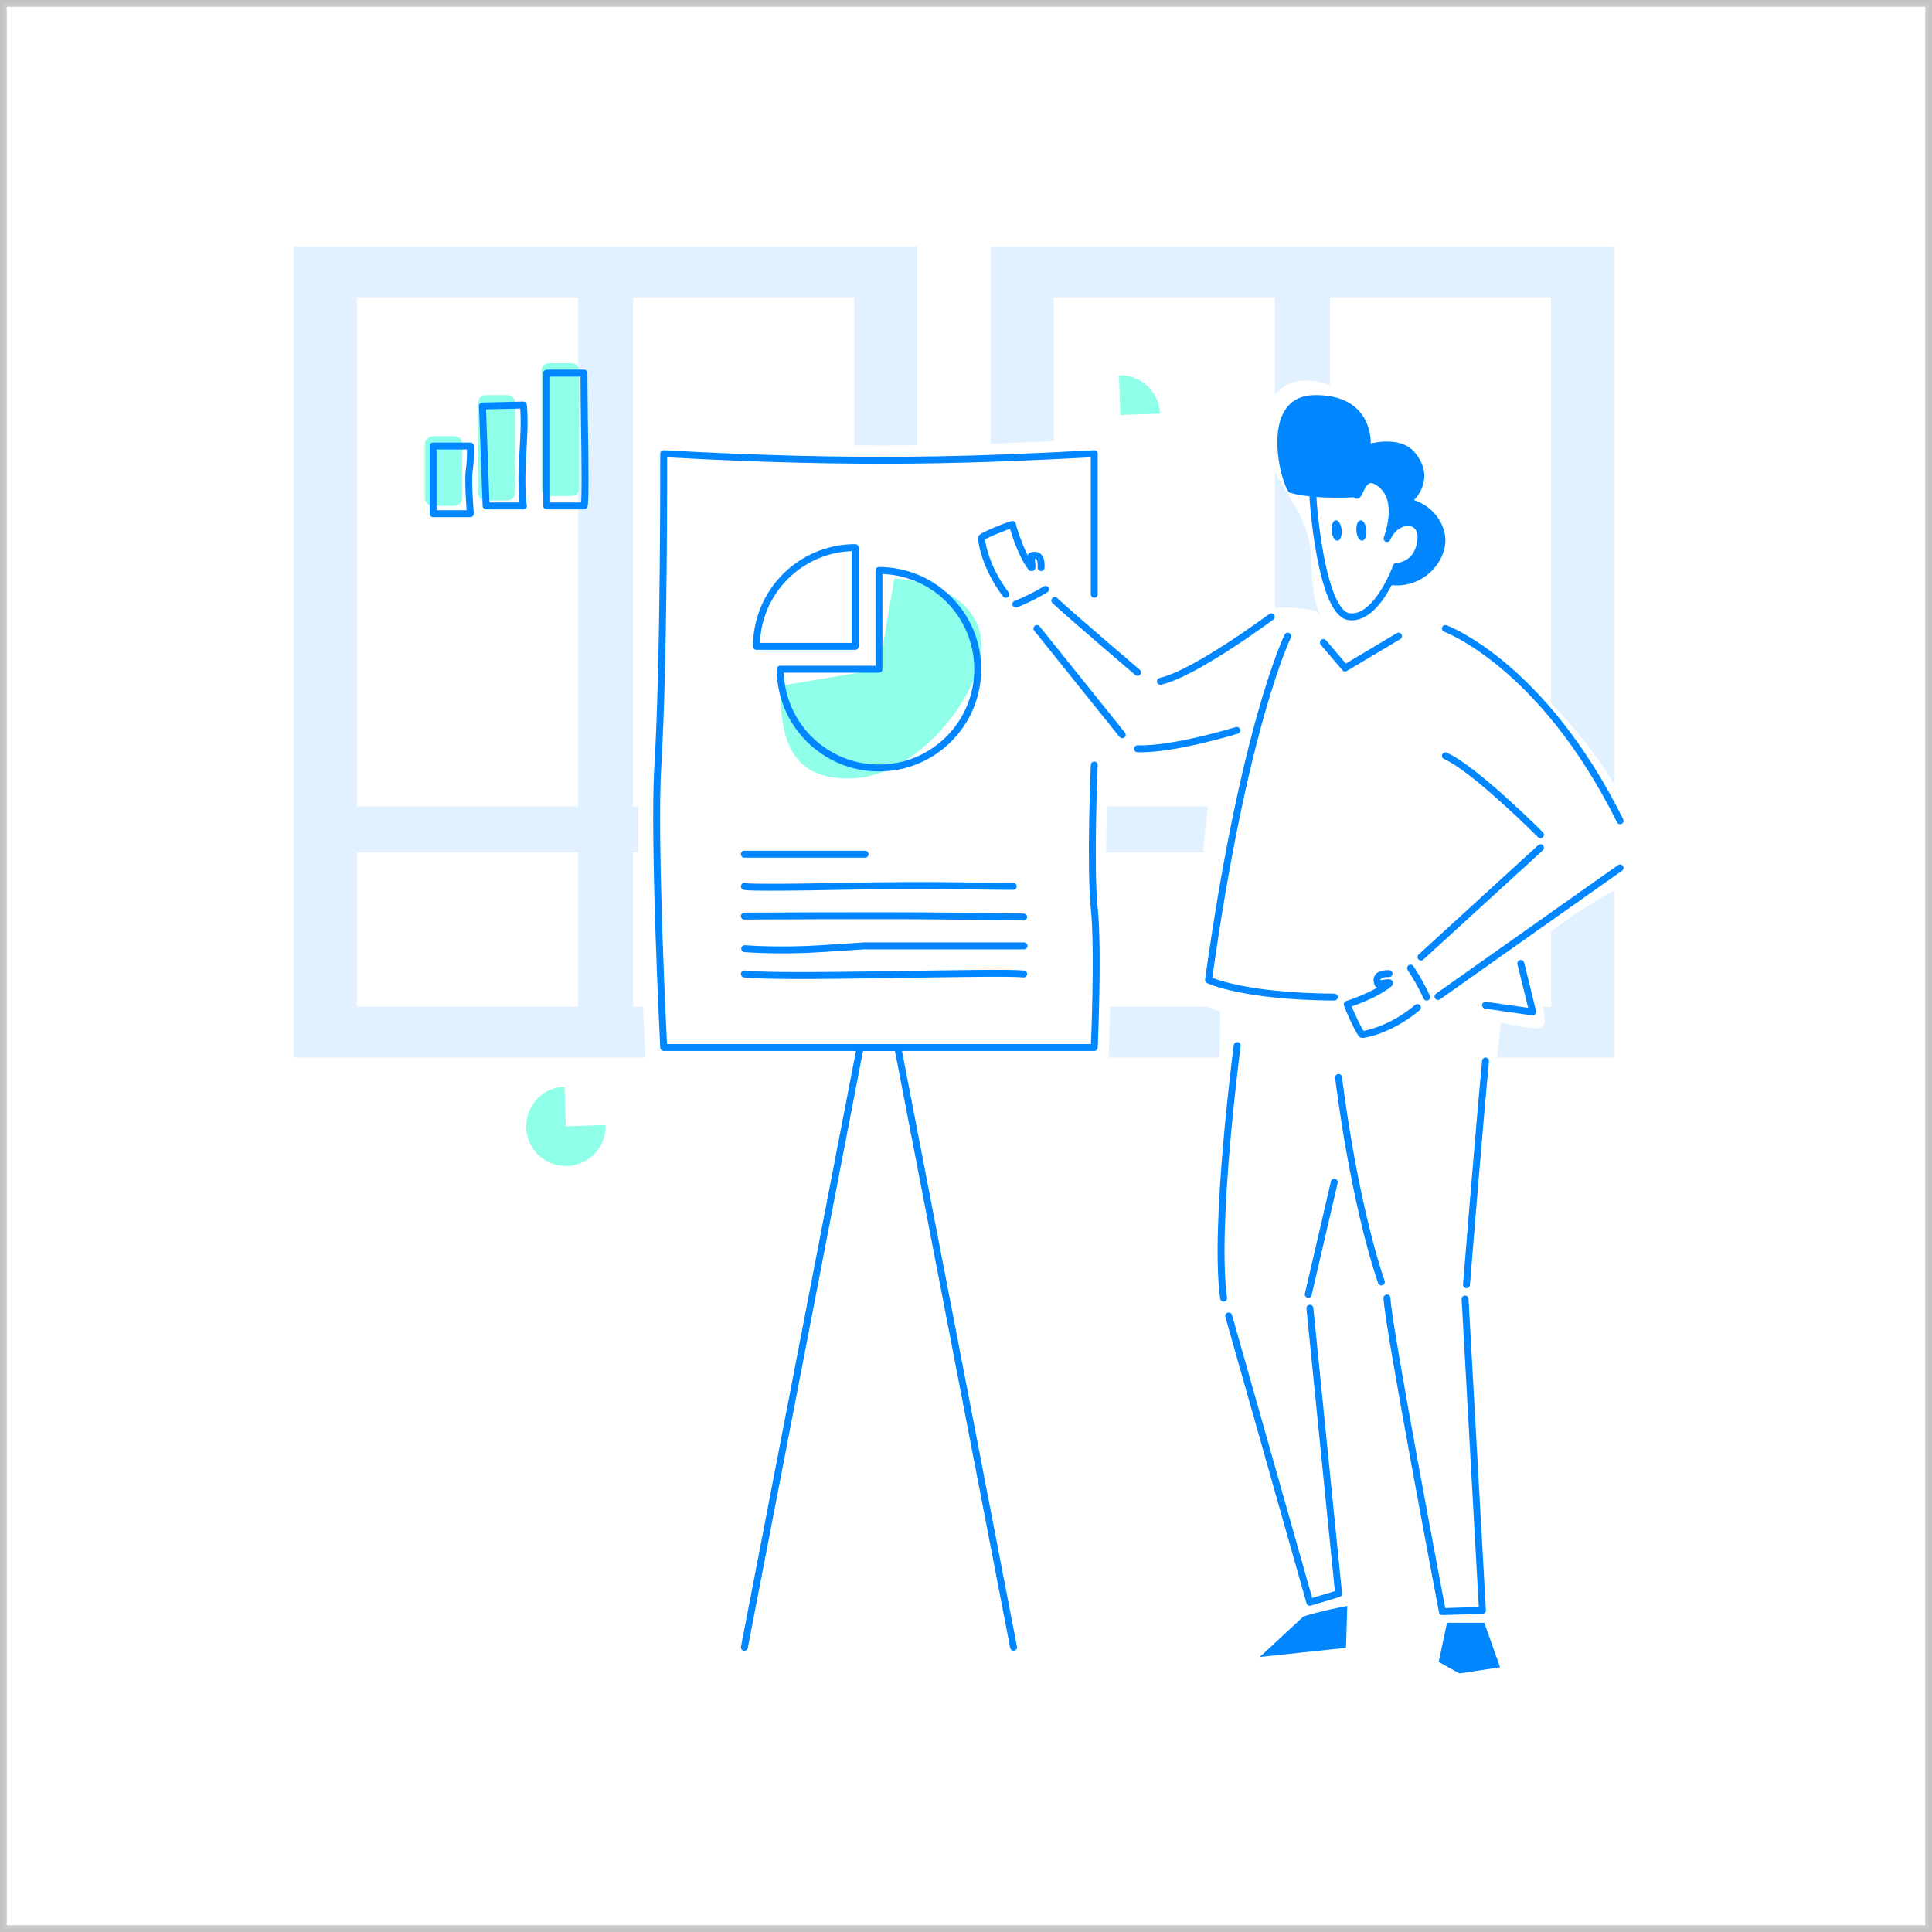
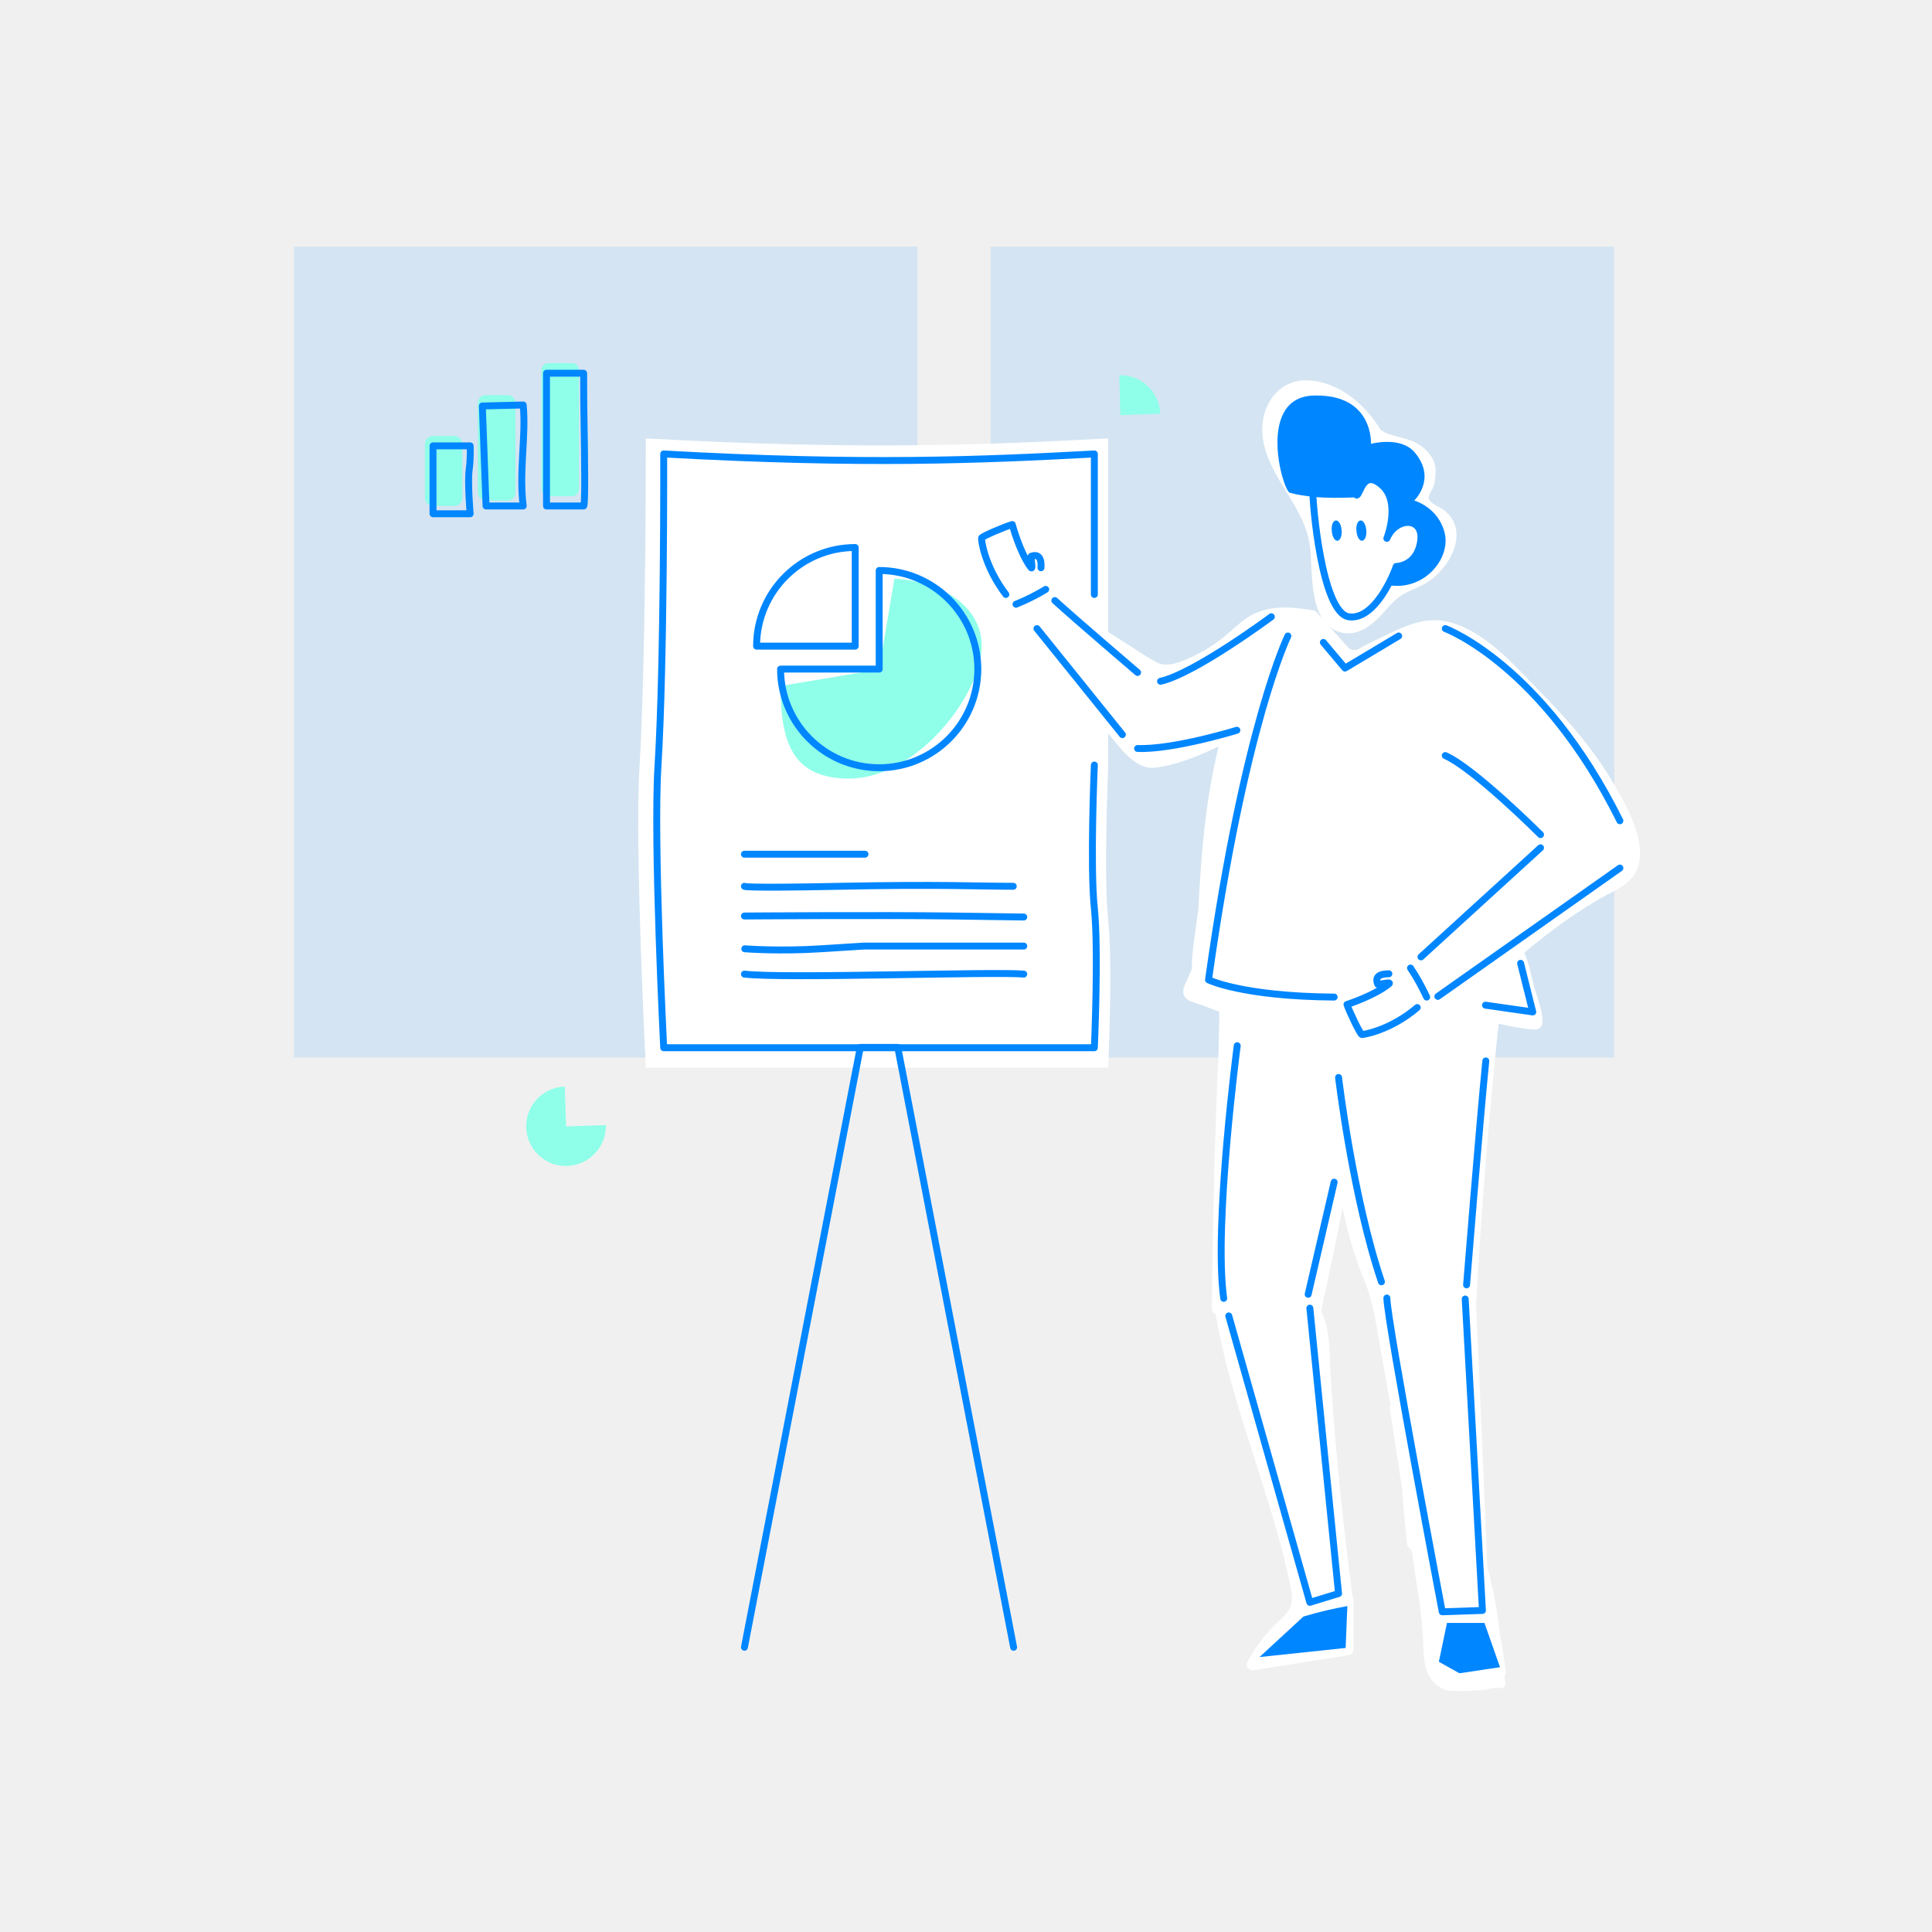
- <svg xmlns="http://www.w3.org/2000/svg" xmlns:xlink="http://www.w3.org/1999/xlink" width="572px" height="572px" viewBox="0 0 572 572" version="1.1">
-   <defs>
-     <rect id="path-1" x="0" y="0" width="570" height="570" />
-   </defs>
-   <g id="Landing---Design" stroke="none" stroke-width="1" fill="none" fill-rule="evenodd">
-     <g id="06-Items-Download" transform="translate(-134, -220)">
+ <svg xmlns="http://www.w3.org/2000/svg" version="1.1" id="Layer_1" x="0px" y="0px" viewBox="0 0 572 572" style="enable-background:new 0 0 572 572;" xml:space="preserve">
+   <style type="text/css">
+ 	.st0{filter:url(#Adobe_OpacityMaskFilter);}
+ 	.st1{fill:#FFFFFF;}
+ 	.st2{mask:url(#mask-2_1_);}
+ 	.st3{opacity:0.12;fill:#0086FF;enable-background:new    ;}
+ 	.st4{fill:none;stroke:#0086FF;stroke-width:2.047;stroke-linecap:round;stroke-linejoin:round;}
+ 	.st5{fill:#8FFFE9;}
+ 	.st6{fill:#0086FF;}
+ </style>
+   <g id="Landing---Design">
+     <g id="_x30_6-Items-Download" transform="translate(-134, -220)">
      <g id="Image" transform="translate(135, 221)">
-         <mask id="mask-2" fill="white">
-           <use xlink:href="#path-1" />
+         <defs>
+           <filter id="Adobe_OpacityMaskFilter" filterUnits="userSpaceOnUse" x="86" y="72" width="398.8" height="427.6">
+             <feColorMatrix type="matrix" values="1 0 0 0 0  0 1 0 0 0  0 0 1 0 0  0 0 0 1 0" />
+           </filter>
+         </defs>
+         <mask maskUnits="userSpaceOnUse" x="86" y="72" width="398.8" height="427.6" id="mask-2_1_">
+           <g class="st0">
+             <rect id="path-1_2_" class="st1" width="570" height="570" />
+           </g>
        </mask>
-         <use id="Mask" stroke-opacity="0.5" stroke="#979797" stroke-width="2" fill="#FFFFFF" xlink:href="#path-1" />
-         <g id="Group-101" mask="url(#mask-2)">
+         <g id="Group-101" class="st2">
          <g transform="translate(86, 72)">
-             <path d="M100.426,225.068 L165.917,225.068 L165.917,179.359 L100.426,179.359 L100.426,225.068 Z M18.655,225.068 L84.145,225.068 L84.145,179.359 L18.655,179.359 L18.655,225.068 Z M18.655,165.764 L84.145,165.764 L84.145,15.041 L18.655,15.041 L18.655,165.764 Z M100.426,165.764 L165.917,165.764 L165.917,15.041 L100.426,15.041 L100.426,165.764 Z M0,240.109 L184.572,240.109 L184.572,0.001 L0,0.001 L0,240.109 Z" id="Fill-1" stroke="none" fill="#0086FF" fill-rule="evenodd" opacity="0.12" />
-             <path d="M306.754,225.068 L372.244,225.068 L372.244,179.359 L306.754,179.359 L306.754,225.068 Z M224.984,225.068 L290.474,225.068 L290.474,179.359 L224.984,179.359 L224.984,225.068 Z M224.984,165.764 L290.474,165.764 L290.474,15.041 L224.984,15.041 L224.984,165.764 Z M306.754,165.764 L372.244,165.764 L372.244,15.041 L306.754,15.041 L306.754,165.764 Z M206.328,240.109 L390.9,240.109 L390.9,0.001 L206.328,0.001 L206.328,240.109 Z" id="Fill-3" stroke="none" fill="#0086FF" fill-rule="evenodd" opacity="0.12" />
-             <path d="M241.108,154.464 C241.108,154.464 239.721,186.253 241.108,199.359 C242.496,212.465 241.108,243.077 241.108,243.077 L104.204,243.077 C104.204,243.077 100.87,178.453 102.341,154.789 C104.37,122.133 104.204,56.814 104.204,56.814 C168.068,60.351 205.055,58.673 241.108,56.814 L241.108,108.694" id="Fill-5" stroke="none" fill="#FFFFFF" fill-rule="evenodd" />
-             <path d="M236.973,153.492 C236.973,153.492 235.681,183.496 236.973,195.867 C238.265,208.238 236.973,237.132 236.973,237.132 L109.496,237.132 C109.496,237.132 106.392,176.134 107.761,153.799 C109.651,122.975 109.496,61.322 109.496,61.322 C168.963,64.661 203.402,63.077 236.973,61.322 L236.973,102.961" id="Stroke-7" stroke="#0086FF" stroke-width="2.047" fill="none" stroke-linecap="round" stroke-linejoin="round" />
-             <polyline id="Stroke-9" stroke="#0086FF" stroke-width="2.047" fill="none" stroke-linecap="round" stroke-linejoin="round" points="133.383 414.713 167.661 237.131 178.808 237.131 213.087 414.713" />
-             <path d="M202.472,125.133 C197.499,140.204 181.119,157.492 164.343,157.492 C147.569,157.492 143.997,146.743 143.997,130.046 L173.233,125.133 L177.769,98.243 C194.6,99.376 207.704,109.281 202.472,125.133" id="Fill-11" stroke="none" fill="#8FFFE9" fill-rule="evenodd" />
-             <path d="M202.472,125.133 C202.472,141.28 189.382,154.372 173.233,154.372 C157.087,154.372 143.997,141.28 143.997,125.133 L173.233,125.133 L173.233,95.895 C189.382,95.895 202.472,108.987 202.472,125.133 Z" id="Stroke-13" stroke="#0086FF" stroke-width="2.047" fill="none" stroke-linecap="round" stroke-linejoin="round" />
-             <path d="M166.197,89.127 L166.197,118.365 L136.961,118.365 C136.961,102.219 150.051,89.127 166.197,89.127 Z" id="Stroke-15" stroke="#0086FF" stroke-width="2.047" fill="none" stroke-linecap="round" stroke-linejoin="round" />
-             <line x1="133.383" y1="179.9" x2="169.129" y2="179.9" id="Stroke-17" stroke="#0086FF" stroke-width="2.047" fill="none" stroke-linecap="round" stroke-linejoin="round" />
-             <path d="M133.387,189.427 C133.387,189.427 132.341,190.017 161.833,189.427 C191.324,188.837 202.512,189.466 212.983,189.427" id="Stroke-19" stroke="#0086FF" stroke-width="2.047" fill="none" stroke-linecap="round" stroke-linejoin="round" />
-             <path d="M133.383,198.23 C133.383,198.23 173.943,197.955 195.012,198.23 L216.08,198.506" id="Stroke-21" stroke="#0086FF" stroke-width="2.047" fill="none" stroke-linecap="round" stroke-linejoin="round" />
-             <path d="M133.492,207.871 C133.492,207.871 143.499,208.697 156.14,207.871 L168.781,207.044 L216.183,207.044" id="Stroke-23" stroke="#0086FF" stroke-width="2.047" fill="none" stroke-linecap="round" stroke-linejoin="round" />
-             <path d="M133.387,215.351 C144.974,216.727 207.652,214.524 216.08,215.351" id="Stroke-25" stroke="#0086FF" stroke-width="2.047" fill="none" stroke-linecap="round" stroke-linejoin="round" />
-             <path d="M390.913,159.328 C384.937,148.973 376.976,139.891 368.643,131.382 C360.949,123.524 351.777,112.653 340.287,110.811 C333.865,109.782 327.897,112.96 322.279,115.638 C320.446,116.512 318.627,117.411 316.82,118.338 C316.432,118.537 315.195,119.389 314.659,119.462 C312.737,119.727 312.164,118.519 311.108,117.328 C308.418,114.297 305.727,111.264 303.037,108.233 C302.644,107.79 302.179,107.668 301.747,107.746 C301.617,107.684 301.475,107.631 301.305,107.604 C295.289,106.617 288.899,106.178 283.41,109.33 C280.676,110.901 278.436,113.192 276.051,115.218 C273.292,117.563 270.224,119.545 266.95,121.097 C263.74,122.619 259.042,124.933 255.648,123.057 C252.259,121.185 249.037,118.907 245.761,116.845 C240.563,113.572 235.255,110.401 230.849,106.128 C230.788,105.86 230.638,105.594 230.365,105.357 C226.879,102.328 225.73,98.848 224.857,94.458 C224.233,91.323 223.118,88.543 220.199,86.941 C219.761,86.701 219.16,86.671 218.681,86.879 C217.417,83.107 215.488,79.085 211.417,79.391 C207.676,79.673 200.449,80.463 200.03,85.28 C199.568,90.588 202.402,97.045 204.769,101.655 C206.137,104.317 207.759,106.986 209.719,109.259 C211.597,111.439 214.435,110.214 216.083,112.551 C216.641,113.343 217.557,113.395 218.241,113.055 C218.312,113.171 218.394,113.285 218.505,113.394 C227.802,122.553 233.491,134.475 241.689,144.516 C244.843,148.38 249.529,154.875 255.128,154.299 C261.532,153.639 268.202,150.813 274.092,147.982 C270.19,163.747 268.871,179.961 268.086,196.171 C267.529,200.109 266.983,204.048 266.477,207.993 C266.235,209.88 266.051,211.856 266.204,213.785 C265.715,215.002 265.187,216.21 264.614,217.408 C263.836,219.033 262.915,221.093 264.471,222.61 C265.366,223.485 267.164,223.861 268.266,224.268 C270.248,225.001 272.23,225.734 274.211,226.468 C274.25,226.482 274.286,226.486 274.324,226.498 C274.251,230.033 274.177,233.569 274.103,237.106 C274.1,237.248 274.116,237.377 274.142,237.499 C273.055,263.167 272.382,288.85 272.134,314.541 C272.126,315.347 272.613,315.833 273.209,316.009 C276.246,333.844 282.265,350.949 287.676,368.173 C290.494,377.143 293.162,386.182 295.091,395.391 C295.662,398.115 296.385,401.048 294.858,403.606 C293.743,405.474 291.895,406.882 290.4,408.426 C287.317,411.611 284.74,415.214 282.622,419.101 C281.904,420.42 283.083,421.665 284.429,421.452 L312.803,416.96 C313.486,416.852 313.977,416.062 313.978,415.417 C313.984,411.305 313.99,407.194 313.995,403.083 C314.085,402.872 314.127,402.623 314.087,402.323 C314.056,402.089 314.028,401.854 313.998,401.62 L314,400.303 C314,399.921 313.889,399.611 313.711,399.371 C311.832,384.936 310.231,370.467 308.956,355.967 C308.294,348.432 307.715,340.89 307.218,333.343 C306.825,327.368 307.303,320.486 304.416,315.035 C306.686,304.815 308.825,294.567 310.84,284.293 C312.311,292.089 314.617,299.67 317.76,307.021 C317.799,307.115 317.844,307.199 317.892,307.275 C319.955,312.946 320.86,318.935 321.927,324.859 L325.169,342.868 C324.99,343.174 324.899,343.545 324.965,343.972 C325.963,350.459 326.979,356.944 327.993,363.43 L328.801,368.619 C328.736,368.805 328.705,369.018 328.724,369.263 C329.109,374.185 329.579,379.099 330.133,384.004 C330.217,384.737 330.689,385.203 331.248,385.408 C331.338,385.667 331.434,385.924 331.523,386.183 C332.299,391.272 333.063,396.361 333.805,401.455 C334.442,405.83 334.774,410.151 334.912,414.566 C335.015,417.89 335.271,421.462 337.419,424.171 C340.739,428.357 345.659,427.855 350.499,427.133 C352.104,427.215 353.689,427.003 355.221,426.506 C356.093,426.435 356.942,426.409 357.756,426.459 C359.182,426.546 359.609,425.042 359.057,424.067 C359.131,423.708 359.069,423.334 358.912,423.004 C359.269,422.649 359.427,422.135 359.335,421.49 C358.785,417.649 358.188,413.815 357.565,409.986 C357.088,405.423 356.364,400.887 355.404,396.396 C355.342,396.106 355.22,395.883 355.066,395.706 C354.842,394.508 354.625,393.309 354.394,392.112 C354.33,391.781 354.189,391.535 354.008,391.35 C352.876,364.969 351.744,338.589 350.613,312.208 C350.675,312.048 350.722,311.875 350.733,311.677 C352.236,284.318 354.44,257.003 357.331,229.756 C360.702,230.42 364.22,231.302 367.566,231.424 C369.326,231.488 370.391,230.726 370.33,228.876 C370.217,225.4 368.496,221.344 367.653,217.967 C366.874,214.843 366.279,211.6 364.961,208.654 C369.486,204.752 374.214,201.104 379.171,197.763 C381.866,195.946 384.62,194.217 387.427,192.576 C389.993,191.077 392.896,189.868 395.206,187.984 C403.626,181.121 394.959,166.338 390.913,159.328" id="Fill-27" stroke="none" fill="#FFFFFF" fill-rule="evenodd" />
-             <path d="M340.59,78.121 C339.786,77.504 338.064,76.735 337.253,76.143 C335.305,74.72 335.748,74.119 336.895,72.152 C337.92,70.394 337.752,69.451 338.002,67.34 C338.524,62.924 335.11,59.442 331.363,57.788 C329.003,56.746 326.461,56.399 324.043,55.553 C323.149,55.241 322.381,54.799 321.68,54.285 C317.209,46.739 309.138,39.988 300.129,39.679 C290.715,39.356 285.64,48.461 286.94,56.97 C288.775,68.988 299.631,77.082 300.938,89.373 C301.745,96.952 300.355,112.712 310.864,114.474 C315.491,115.249 319.484,111.935 322.369,108.754 C324.218,106.714 325.941,104.569 328.316,103.104 C330.59,101.702 333.197,100.938 335.466,99.521 C342.395,95.196 348.314,84.051 340.59,78.121" id="Fill-29" stroke="none" fill="#FFFFFF" fill-rule="evenodd" />
-             <path d="M301.684,72.264 C301.49,74.846 304.172,108.28 312.304,109.548 C317.546,110.366 321.788,104.267 324.213,99.633 L324.215,99.633 C325.644,96.904 326.441,94.682 326.441,94.682 C326.441,94.682 332.562,94.688 333.62,87.305 C334.679,79.93 326.368,79.999 323.667,86.436 C323.86,85.934 327.746,75.599 322.265,70.722 C316.647,65.723 315.884,73.288 314.75,73.633 C314.75,73.633 314.575,72.939 314.571,72.94 C314.315,73.015 313.536,73.046 312.473,73.046 C310.002,73.142 305.992,72.648 301.684,72.264 Z" id="Stroke-31" stroke="#0086FF" stroke-width="2.047" fill="none" stroke-linecap="round" stroke-linejoin="round" />
-             <path d="M294.885,72.901 C296.976,73.482 299.395,73.841 301.813,74.058 C306.121,74.442 310.433,74.37 312.903,74.274 C314.153,74.227 314.933,74.171 315.002,74.168 C315.005,74.167 315.006,74.167 315.006,74.167 C316.14,73.822 316.903,66.257 322.521,71.256 C328.002,76.133 324.117,86.468 323.923,86.969 C326.624,80.533 334.935,80.463 333.877,87.839 C332.819,95.221 326.697,95.215 326.697,95.215 C326.697,95.215 325.9,97.437 324.471,100.167 C334.839,101.648 342.553,92.076 340.645,84.547 C338.745,77.059 331.729,75.068 331.629,75.077 C331.737,74.961 338.354,68.641 331.804,60.881 C327.588,55.888 318.828,58.312 318.828,58.312 C318.828,58.312 319.644,43.759 302.197,43.987 C284.75,44.214 292.717,72.299 294.885,72.901" id="Fill-33" stroke="none" fill="#0086FF" fill-rule="evenodd" />
-             <polyline id="Stroke-35" stroke="#0086FF" stroke-width="2.047" fill="none" stroke-linecap="round" stroke-linejoin="round" points="327.057 115.343 311.224 124.767 304.815 117.227" />
-             <path d="M294.26,115.343 C294.26,115.343 281.327,141.542 270.8,217.124 C270.8,217.124 280.712,222.025 308.041,222.202" id="Stroke-37" stroke="#0086FF" stroke-width="2.047" fill="none" stroke-linecap="round" stroke-linejoin="round" />
-             <path d="M289.36,109.622 C289.36,109.622 266.742,126.443 256.563,128.705" id="Stroke-39" stroke="#0086FF" stroke-width="2.047" fill="none" stroke-linecap="round" stroke-linejoin="round" />
-             <path d="M279.182,143.238 C279.182,143.238 260.333,149.062 249.778,148.685" id="Stroke-41" stroke="#0086FF" stroke-width="2.047" fill="none" stroke-linecap="round" stroke-linejoin="round" />
-             <path d="M249.778,126.067 C249.778,126.067 230.552,109.688 225.275,104.787" id="Stroke-43" stroke="#0086FF" stroke-width="2.047" fill="none" stroke-linecap="round" stroke-linejoin="round" />
-             <line x1="245.254" y1="144.538" x2="219.997" y2="113.081" id="Stroke-45" stroke="#0086FF" stroke-width="2.047" fill="none" stroke-linecap="round" stroke-linejoin="round" />
-             <path d="M340.936,113.081 C340.936,113.081 369.654,123.636 392.65,170.003" id="Stroke-47" stroke="#0086FF" stroke-width="2.047" fill="none" stroke-linecap="round" stroke-linejoin="round" />
-             <line x1="392.65" y1="183.951" x2="338.743" y2="222.025" id="Stroke-49" stroke="#0086FF" stroke-width="2.047" fill="none" stroke-linecap="round" stroke-linejoin="round" />
-             <line x1="369.093" y1="177.992" x2="333.713" y2="210.339" id="Stroke-51" stroke="#0086FF" stroke-width="2.047" fill="none" stroke-linecap="round" stroke-linejoin="round" />
-             <path d="M369.093,174.15 C369.093,174.15 349.538,154.547 340.936,150.778" id="Stroke-53" stroke="#0086FF" stroke-width="2.047" fill="none" stroke-linecap="round" stroke-linejoin="round" />
-             <path d="M279.295,236.556 C279.295,236.556 272.251,289.845 275.267,311.332" id="Stroke-55" stroke="#0086FF" stroke-width="2.047" fill="none" stroke-linecap="round" stroke-linejoin="round" />
-             <polyline id="Stroke-57" stroke="#0086FF" stroke-width="2.047" fill="none" stroke-linecap="round" stroke-linejoin="round" points="276.775 316.609 300.802 401.384 309.312 398.821 300.818 314.337" />
-             <line x1="300.335" y1="310.201" x2="308.042" y2="277.001" id="Stroke-59" stroke="#0086FF" stroke-width="2.047" fill="none" stroke-linecap="round" stroke-linejoin="round" />
-             <polygon id="Fill-61" stroke="none" fill="#0086FF" fill-rule="evenodd" points="352.458 407.454 341.404 407.454 338.951 419.041 345.086 422.445 357.127 420.632" />
-             <path d="M309.312,246.002 C309.312,246.002 313.465,281.374 321.971,306.552" id="Stroke-63" stroke="#0086FF" stroke-width="2.047" fill="none" stroke-linecap="round" stroke-linejoin="round" />
-             <path d="M323.642,311.281 C323.812,318.907 340.044,404.145 340.044,404.145 L351.898,403.777 L346.759,311.595" id="Stroke-65" stroke="#0086FF" stroke-width="2.047" fill="none" stroke-linecap="round" stroke-linejoin="round" />
-             <path d="M347.17,307.374 C347.17,307.374 351.093,258.901 352.825,241.115" id="Stroke-67" stroke="#0086FF" stroke-width="2.047" fill="none" stroke-linecap="round" stroke-linejoin="round" />
-             <polyline id="Stroke-69" stroke="#0086FF" stroke-width="2.047" fill="none" stroke-linecap="round" stroke-linejoin="round" points="352.825 224.608 366.793 226.611 363.246 212.223" />
-             <path d="M311.887,402.479 C307.574,403.3 303.958,404.049 298.935,405.556 L285.967,417.582 L311.5,414.86 L311.887,402.479 Z" id="Fill-71" stroke="none" fill="#0086FF" fill-rule="evenodd" />
-             <path d="M213.752,105.868 C216.799,104.644 219.743,103.177 222.553,101.481" id="Stroke-73" stroke="#0086FF" stroke-width="2.047" fill="none" stroke-linecap="round" stroke-linejoin="round" />
-             <path d="M210.778,102.962 C204.393,94.605 203.499,86.654 203.593,86.228 C203.712,85.695 210.743,82.777 212.722,82.269 C212.722,82.269 214.896,90.519 218.234,94.942 C218.903,95.828 218.276,92.72 218.297,91.61 C220.487,90.853 221.417,92.241 221.228,95.052" id="Stroke-75" stroke="#0086FF" stroke-width="2.047" fill="none" stroke-linecap="round" stroke-linejoin="round" />
-             <path d="M335.404,222.202 C334.038,219.216 332.433,216.345 330.607,213.618" id="Stroke-77" stroke="#0086FF" stroke-width="2.047" fill="none" stroke-linecap="round" stroke-linejoin="round" />
-             <path d="M332.64,225.309 C324.594,232.081 316.693,233.348 316.263,233.274 C315.725,233.181 312.48,226.294 311.879,224.341 C311.879,224.341 320.018,221.782 324.279,218.239 C325.133,217.529 322.058,218.302 320.947,218.333 C320.089,216.181 321.431,215.188 324.248,215.244" id="Stroke-79" stroke="#0086FF" stroke-width="2.047" fill="none" stroke-linecap="round" stroke-linejoin="round" />
-             <path d="M307.264,84.18 C307.403,85.851 308.177,87.151 308.994,87.083 C309.811,87.015 310.36,85.606 310.222,83.935 C310.083,82.264 309.308,80.964 308.492,81.032 C307.676,81.099 307.126,82.509 307.264,84.18" id="Fill-81" stroke="none" fill="#0086FF" fill-rule="evenodd" />
-             <path d="M314.581,84.18 C314.72,85.851 315.494,87.151 316.31,87.083 C317.128,87.015 317.677,85.606 317.538,83.935 C317.4,82.264 316.625,80.964 315.809,81.032 C314.993,81.099 314.442,82.509 314.581,84.18" id="Fill-83" stroke="none" fill="#0086FF" fill-rule="evenodd" />
-             <path d="M75.438,73.857 L82.306,73.857 C83.457,73.857 84.39,72.924 84.39,71.773 L84.39,36.624 C84.39,35.473 83.457,34.539 82.306,34.539 L75.438,34.539 C74.286,34.539 73.353,35.473 73.353,36.624 L73.353,71.773 C73.353,72.924 74.286,73.857 75.438,73.857" id="Fill-85" stroke="none" fill="#8FFFE9" fill-rule="evenodd" />
-             <path d="M56.785,75.165 L63.251,75.165 C64.513,75.165 65.536,74.141 65.536,72.879 L65.536,46.274 C65.536,45.012 64.513,43.988 63.251,43.988 L56.785,43.988 C55.523,43.988 54.5,45.012 54.5,46.274 L54.5,72.879 C54.5,74.141 55.523,75.165 56.785,75.165" id="Fill-87" stroke="none" fill="#8FFFE9" fill-rule="evenodd" />
-             <path d="M41.168,76.789 L47.478,76.789 C48.783,76.789 49.842,75.731 49.842,74.426 L49.842,58.476 C49.842,57.171 48.783,56.114 47.478,56.114 L41.168,56.114 C39.863,56.114 38.805,57.171 38.805,58.476 L38.805,74.426 C38.805,75.731 39.863,76.789 41.168,76.789" id="Fill-89" stroke="none" fill="#8FFFE9" fill-rule="evenodd" />
-             <path d="M74.848,76.789 L85.885,76.789 C86.393,76.792 86.2,61.854 86.005,50.665 C85.929,46.361 85.885,37.471 85.885,37.471 L74.848,37.471 L74.848,76.789 Z" id="Stroke-91" stroke="#0086FF" stroke-width="2.047" fill="none" stroke-linecap="round" stroke-linejoin="round" />
-             <path d="M56.913,76.789 L67.95,76.789 C66.633,66.531 68.841,56.114 67.95,46.92 L55.827,47.199 L56.913,76.789 Z" id="Stroke-93" stroke="#0086FF" stroke-width="2.047" fill="none" stroke-linecap="round" stroke-linejoin="round" />
-             <path d="M41.219,79.088 L52.256,79.088 C52.256,79.088 51.441,69.745 51.94,66.135 C52.441,62.524 52.256,59.045 52.256,59.045 L41.219,59.045 L41.219,79.088 Z" id="Stroke-95" stroke="#0086FF" stroke-width="2.047" fill="none" stroke-linecap="round" stroke-linejoin="round" />
-             <path d="M80.92,272.224 C74.43,272.44 68.994,267.355 68.778,260.864 C68.561,254.375 73.648,248.939 80.137,248.722 L80.529,260.473 L92.279,260.082 C92.495,266.571 87.41,272.007 80.92,272.224" id="Fill-97" stroke="none" fill="#8FFFE9" fill-rule="evenodd" />
-             <path d="M244.682,49.863 L256.433,49.471 C256.216,42.982 250.781,37.896 244.291,38.112 L244.682,49.863 Z" id="Fill-99" stroke="none" fill="#8FFFE9" fill-rule="evenodd" />
+             <path id="Fill-1" class="st3" d="M100.4,225.1h65.5v-45.7h-65.5V225.1z M18.7,225.1h65.5v-45.7H18.7V225.1z M18.7,165.8h65.5       V15H18.7V165.8z M100.4,165.8h65.5V15h-65.5V165.8z M0,240.1h184.6V0H0V240.1z" />
+             <path id="Fill-3" class="st3" d="M306.8,225.1h65.5v-45.7h-65.5V225.1z M225,225.1h65.5v-45.7H225V225.1z M225,165.8h65.5V15       H225V165.8z M306.8,165.8h65.5V15h-65.5V165.8z M206.3,240.1h184.6V0H206.3V240.1z" />
+             <path id="Fill-5" class="st1" d="M241.1,154.5c0,0-1.4,31.8,0,44.9c1.4,13.1,0,43.7,0,43.7H104.2c0,0-3.3-64.6-1.9-88.3       c2-32.7,1.9-98,1.9-98c63.9,3.5,100.9,1.9,136.9,0v51.9" />
+             <path id="Stroke-7" class="st4" d="M237,153.5c0,0-1.3,30,0,42.4s0,41.3,0,41.3H109.5c0,0-3.1-61-1.7-83.3       c1.9-30.8,1.7-92.5,1.7-92.5c59.5,3.3,93.9,1.8,127.5,0V103" />
+             <polyline id="Stroke-9" class="st4" points="133.4,414.7 167.7,237.1 178.8,237.1 213.1,414.7      " />
+             <path id="Fill-11" class="st5" d="M202.5,125.1c-5,15.1-21.4,32.4-38.1,32.4c-16.8,0-20.3-10.7-20.3-27.4l29.2-4.9l4.5-26.9       C194.6,99.4,207.7,109.3,202.5,125.1" />
+             <path id="Stroke-13" class="st4" d="M202.5,125.1c0,16.1-13.1,29.2-29.2,29.2c-16.1,0-29.2-13.1-29.2-29.2h29.2V95.9       C189.4,95.9,202.5,109,202.5,125.1z" />
+             <path id="Stroke-15" class="st4" d="M166.2,89.1v29.2H137C137,102.2,150.1,89.1,166.2,89.1z" />
+             <line id="Stroke-17" class="st4" x1="133.4" y1="179.9" x2="169.1" y2="179.9" />
+             <path id="Stroke-19" class="st4" d="M133.4,189.4c0,0-1,0.6,28.4,0c29.5-0.6,40.7,0,51.2,0" />
+             <path id="Stroke-21" class="st4" d="M133.4,198.2c0,0,40.6-0.3,61.6,0l21.1,0.3" />
+             <path id="Stroke-23" class="st4" d="M133.5,207.9c0,0,10,0.8,22.6,0l12.6-0.8h47.4" />
+             <path id="Stroke-25" class="st4" d="M133.4,215.4c11.6,1.4,74.3-0.8,82.7,0" />
+             <path id="Fill-27" class="st1" d="M390.9,159.3c-6-10.4-13.9-19.4-22.3-27.9c-7.7-7.9-16.9-18.7-28.4-20.6       c-6.4-1-12.4,2.1-18,4.8c-1.8,0.9-3.7,1.8-5.5,2.7c-0.4,0.2-1.6,1.1-2.2,1.1c-1.9,0.3-2.5-0.9-3.6-2.1c-2.7-3-5.4-6.1-8.1-9.1       c-0.4-0.4-0.9-0.6-1.3-0.5c-0.1-0.1-0.3-0.1-0.4-0.1c-6-1-12.4-1.4-17.9,1.7c-2.7,1.6-5,3.9-7.4,5.9c-2.8,2.3-5.8,4.3-9.1,5.9       c-3.2,1.5-7.9,3.8-11.3,2c-3.4-1.9-6.6-4.1-9.9-6.2c-5.2-3.3-10.5-6.4-14.9-10.7c-0.1-0.3-0.2-0.5-0.5-0.8       c-3.5-3-4.6-6.5-5.5-10.9c-0.6-3.1-1.7-5.9-4.7-7.5c-0.4-0.2-1-0.3-1.5-0.1c-1.3-3.8-3.2-7.8-7.3-7.5c-3.7,0.3-11,1.1-11.4,5.9       c-0.5,5.3,2.4,11.8,4.7,16.4c1.4,2.7,3,5.3,4.9,7.6c1.9,2.2,4.7,1,6.4,3.3c0.6,0.8,1.5,0.8,2.2,0.5c0.1,0.1,0.2,0.2,0.3,0.3       c9.3,9.2,15,21.1,23.2,31.1c3.2,3.9,7.8,10.4,13.4,9.8c6.4-0.7,13.1-3.5,19-6.3c-3.9,15.8-5.2,32-6,48.2       c-0.6,3.9-1.1,7.9-1.6,11.8c-0.2,1.9-0.4,3.9-0.3,5.8c-0.5,1.2-1,2.4-1.6,3.6c-0.8,1.6-1.7,3.7-0.1,5.2       c0.9,0.9,2.7,1.3,3.8,1.7c2,0.7,4,1.5,5.9,2.2c0,0,0.1,0,0.1,0c-0.1,3.5-0.1,7.1-0.2,10.6c0,0.1,0,0.3,0,0.4       c-1.1,25.7-1.8,51.4-2,77c0,0.8,0.5,1.3,1.1,1.5c3,17.8,9.1,34.9,14.5,52.2c2.8,9,5.5,18,7.4,27.2c0.6,2.7,1.3,5.7-0.2,8.2       c-1.1,1.9-3,3.3-4.5,4.8c-3.1,3.2-5.7,6.8-7.8,10.7c-0.7,1.3,0.5,2.6,1.8,2.4l28.4-4.5c0.7-0.1,1.2-0.9,1.2-1.5       c0-4.1,0-8.2,0-12.3c0.1-0.2,0.1-0.5,0.1-0.8c0-0.2-0.1-0.5-0.1-0.7l0-1.3c0-0.4-0.1-0.7-0.3-0.9c-1.9-14.4-3.5-28.9-4.8-43.4       c-0.7-7.5-1.2-15.1-1.7-22.6c-0.4-6,0.1-12.9-2.8-18.3c2.3-10.2,4.4-20.5,6.4-30.7c1.5,7.8,3.8,15.4,6.9,22.7       c0,0.1,0.1,0.2,0.1,0.3c2.1,5.7,3,11.7,4,17.6l3.2,18c-0.2,0.3-0.3,0.7-0.2,1.1c1,6.5,2,13,3,19.5l0.8,5.2       c-0.1,0.2-0.1,0.4-0.1,0.6c0.4,4.9,0.9,9.8,1.4,14.7c0.1,0.7,0.6,1.2,1.1,1.4c0.1,0.3,0.2,0.5,0.3,0.8       c0.8,5.1,1.5,10.2,2.3,15.3c0.6,4.4,1,8.7,1.1,13.1c0.1,3.3,0.4,6.9,2.5,9.6c3.3,4.2,8.2,3.7,13.1,3c1.6,0.1,3.2-0.1,4.7-0.6       c0.9-0.1,1.7-0.1,2.5,0c1.4,0.1,1.9-1.4,1.3-2.4c0.1-0.4,0-0.7-0.1-1.1c0.4-0.4,0.5-0.9,0.4-1.5c-0.5-3.8-1.1-7.7-1.8-11.5       c-0.5-4.6-1.2-9.1-2.2-13.6c-0.1-0.3-0.2-0.5-0.3-0.7c-0.2-1.2-0.4-2.4-0.7-3.6c-0.1-0.3-0.2-0.6-0.4-0.8       c-1.1-26.4-2.3-52.8-3.4-79.1c0.1-0.2,0.1-0.3,0.1-0.5c1.5-27.4,3.7-54.7,6.6-81.9c3.4,0.7,6.9,1.5,10.2,1.7       c1.8,0.1,2.8-0.7,2.8-2.5c-0.1-3.5-1.8-7.5-2.7-10.9c-0.8-3.1-1.4-6.4-2.7-9.3c4.5-3.9,9.3-7.5,14.2-10.9       c2.7-1.8,5.4-3.5,8.3-5.2c2.6-1.5,5.5-2.7,7.8-4.6C403.6,181.1,395,166.3,390.9,159.3" />
+             <path id="Fill-29" class="st1" d="M340.6,78.1c-0.8-0.6-2.5-1.4-3.3-2c-1.9-1.4-1.5-2-0.4-4c1-1.8,0.9-2.7,1.1-4.8       c0.5-4.4-2.9-7.9-6.6-9.6c-2.4-1-4.9-1.4-7.3-2.2c-0.9-0.3-1.7-0.8-2.4-1.3c-4.5-7.5-12.5-14.3-21.6-14.6       c-9.4-0.3-14.5,8.8-13.2,17.3c1.8,12,12.7,20.1,14,32.4c0.8,7.6-0.6,23.3,9.9,25.1c4.6,0.8,8.6-2.5,11.5-5.7       c1.8-2,3.6-4.2,5.9-5.6c2.3-1.4,4.9-2.2,7.2-3.6C342.4,95.2,348.3,84.1,340.6,78.1" />
+             <path id="Stroke-31" class="st4" d="M301.7,72.3c-0.2,2.6,2.5,36,10.6,37.3c5.2,0.8,9.5-5.3,11.9-9.9h0c1.4-2.7,2.2-5,2.2-5       s6.1,0,7.2-7.4c1.1-7.4-7.3-7.3-10-0.9c0.2-0.5,4.1-10.8-1.4-15.7c-5.6-5-6.4,2.6-7.5,2.9c0,0-0.2-0.7-0.2-0.7       c-0.3,0.1-1,0.1-2.1,0.1C310,73.1,306,72.6,301.7,72.3z" />
+             <path id="Fill-33" class="st6" d="M294.9,72.9c2.1,0.6,4.5,0.9,6.9,1.2c4.3,0.4,8.6,0.3,11.1,0.2c1.2,0,2-0.1,2.1-0.1       c0,0,0,0,0,0c1.1-0.3,1.9-7.9,7.5-2.9c5.5,4.9,1.6,15.2,1.4,15.7c2.7-6.4,11-6.5,10,0.9c-1.1,7.4-7.2,7.4-7.2,7.4       s-0.8,2.2-2.2,5c10.4,1.5,18.1-8.1,16.2-15.6c-1.9-7.5-8.9-9.5-9-9.5c0.1-0.1,6.7-6.4,0.2-14.2c-4.2-5-13-2.6-13-2.6       s0.8-14.6-16.6-14.3C284.8,44.2,292.7,72.3,294.9,72.9" />
+             <polyline id="Stroke-35" class="st4" points="327.1,115.3 311.2,124.8 304.8,117.2      " />
+             <path id="Stroke-37" class="st4" d="M294.3,115.3c0,0-12.9,26.2-23.5,101.8c0,0,9.9,4.9,37.2,5.1" />
+             <path id="Stroke-39" class="st4" d="M289.4,109.6c0,0-22.6,16.8-32.8,19.1" />
+             <path id="Stroke-41" class="st4" d="M279.2,143.2c0,0-18.8,5.8-29.4,5.4" />
+             <path id="Stroke-43" class="st4" d="M249.8,126.1c0,0-19.2-16.4-24.5-21.3" />
+             <line id="Stroke-45" class="st4" x1="245.3" y1="144.5" x2="220" y2="113.1" />
+             <path id="Stroke-47" class="st4" d="M340.9,113.1c0,0,28.7,10.6,51.7,56.9" />
+             <line id="Stroke-49" class="st4" x1="392.6" y1="184" x2="338.7" y2="222" />
+             <line id="Stroke-51" class="st4" x1="369.1" y1="178" x2="333.7" y2="210.3" />
+             <path id="Stroke-53" class="st4" d="M369.1,174.1c0,0-19.6-19.6-28.2-23.4" />
+             <path id="Stroke-55" class="st4" d="M279.3,236.6c0,0-7,53.3-4,74.8" />
+             <polyline id="Stroke-57" class="st4" points="276.8,316.6 300.8,401.4 309.3,398.8 300.8,314.3      " />
+             <line id="Stroke-59" class="st4" x1="300.3" y1="310.2" x2="308" y2="277" />
+             <polygon id="Fill-61" class="st6" points="352.5,407.5 341.4,407.5 339,419 345.1,422.4 357.1,420.6      " />
+             <path id="Stroke-63" class="st4" d="M309.3,246c0,0,4.2,35.4,12.7,60.5" />
+             <path id="Stroke-65" class="st4" d="M323.6,311.3c0.2,7.6,16.4,92.9,16.4,92.9l11.9-0.4l-5.1-92.2" />
+             <path id="Stroke-67" class="st4" d="M347.2,307.4c0,0,3.9-48.5,5.7-66.3" />
+             <polyline id="Stroke-69" class="st4" points="352.8,224.6 366.8,226.6 363.2,212.2      " />
+             <path id="Fill-71" class="st6" d="M311.9,402.5c-4.3,0.8-7.9,1.6-13,3.1l-13,12l25.5-2.7L311.9,402.5z" />
+             <path id="Stroke-73" class="st4" d="M213.8,105.9c3-1.2,6-2.7,8.8-4.4" />
+             <path id="Stroke-75" class="st4" d="M210.8,103c-6.4-8.4-7.3-16.3-7.2-16.7c0.1-0.5,7.2-3.5,9.1-4c0,0,2.2,8.3,5.5,12.7       c0.7,0.9,0-2.2,0.1-3.3c2.2-0.8,3.1,0.6,2.9,3.4" />
+             <path id="Stroke-77" class="st4" d="M335.4,222.2c-1.4-3-3-5.9-4.8-8.6" />
+             <path id="Stroke-79" class="st4" d="M332.6,225.3c-8,6.8-15.9,8-16.4,8c-0.5-0.1-3.8-7-4.4-8.9c0,0,8.1-2.6,12.4-6.1       c0.9-0.7-2.2,0.1-3.3,0.1c-0.9-2.2,0.5-3.1,3.3-3.1" />
+             <path id="Fill-81" class="st6" d="M307.3,84.2c0.1,1.7,0.9,3,1.7,2.9c0.8-0.1,1.4-1.5,1.2-3.1c-0.1-1.7-0.9-3-1.7-2.9       C307.7,81.1,307.1,82.5,307.3,84.2" />
+             <path id="Fill-83" class="st6" d="M314.6,84.2c0.1,1.7,0.9,3,1.7,2.9c0.8-0.1,1.4-1.5,1.2-3.1c-0.1-1.7-0.9-3-1.7-2.9       C315,81.1,314.4,82.5,314.6,84.2" />
+             <path id="Fill-85" class="st5" d="M75.4,73.9h6.9c1.2,0,2.1-0.9,2.1-2.1V36.6c0-1.2-0.9-2.1-2.1-2.1h-6.9       c-1.2,0-2.1,0.9-2.1,2.1v35.1C73.4,72.9,74.3,73.9,75.4,73.9" />
+             <path id="Fill-87" class="st5" d="M56.8,75.2h6.5c1.3,0,2.3-1,2.3-2.3V46.3c0-1.3-1-2.3-2.3-2.3h-6.5c-1.3,0-2.3,1-2.3,2.3       v26.6C54.5,74.1,55.5,75.2,56.8,75.2" />
+             <path id="Fill-89" class="st5" d="M41.2,76.8h6.3c1.3,0,2.4-1.1,2.4-2.4V58.5c0-1.3-1.1-2.4-2.4-2.4h-6.3       c-1.3,0-2.4,1.1-2.4,2.4v15.9C38.8,75.7,39.9,76.8,41.2,76.8" />
+             <path id="Stroke-91" class="st4" d="M74.8,76.8h11c0.5,0,0.3-14.9,0.1-26.1c-0.1-4.3-0.1-13.2-0.1-13.2h-11V76.8z" />
+             <path id="Stroke-93" class="st4" d="M56.9,76.8h11c-1.3-10.3,0.9-20.7,0-29.9l-12.1,0.3L56.9,76.8z" />
+             <path id="Stroke-95" class="st4" d="M41.2,79.1h11c0,0-0.8-9.3-0.3-13c0.5-3.6,0.3-7.1,0.3-7.1h-11V79.1z" />
+             <path id="Fill-97" class="st5" d="M80.9,272.2c-6.5,0.2-11.9-4.9-12.1-11.4c-0.2-6.5,4.9-11.9,11.4-12.1l0.4,11.8l11.8-0.4       C92.5,266.6,87.4,272,80.9,272.2" />
+             <path id="Fill-99" class="st5" d="M244.7,49.9l11.8-0.4c-0.2-6.5-5.7-11.6-12.1-11.4L244.7,49.9z" />
          </g>
        </g>
      </g>
    </g>
  </g>
</svg>
